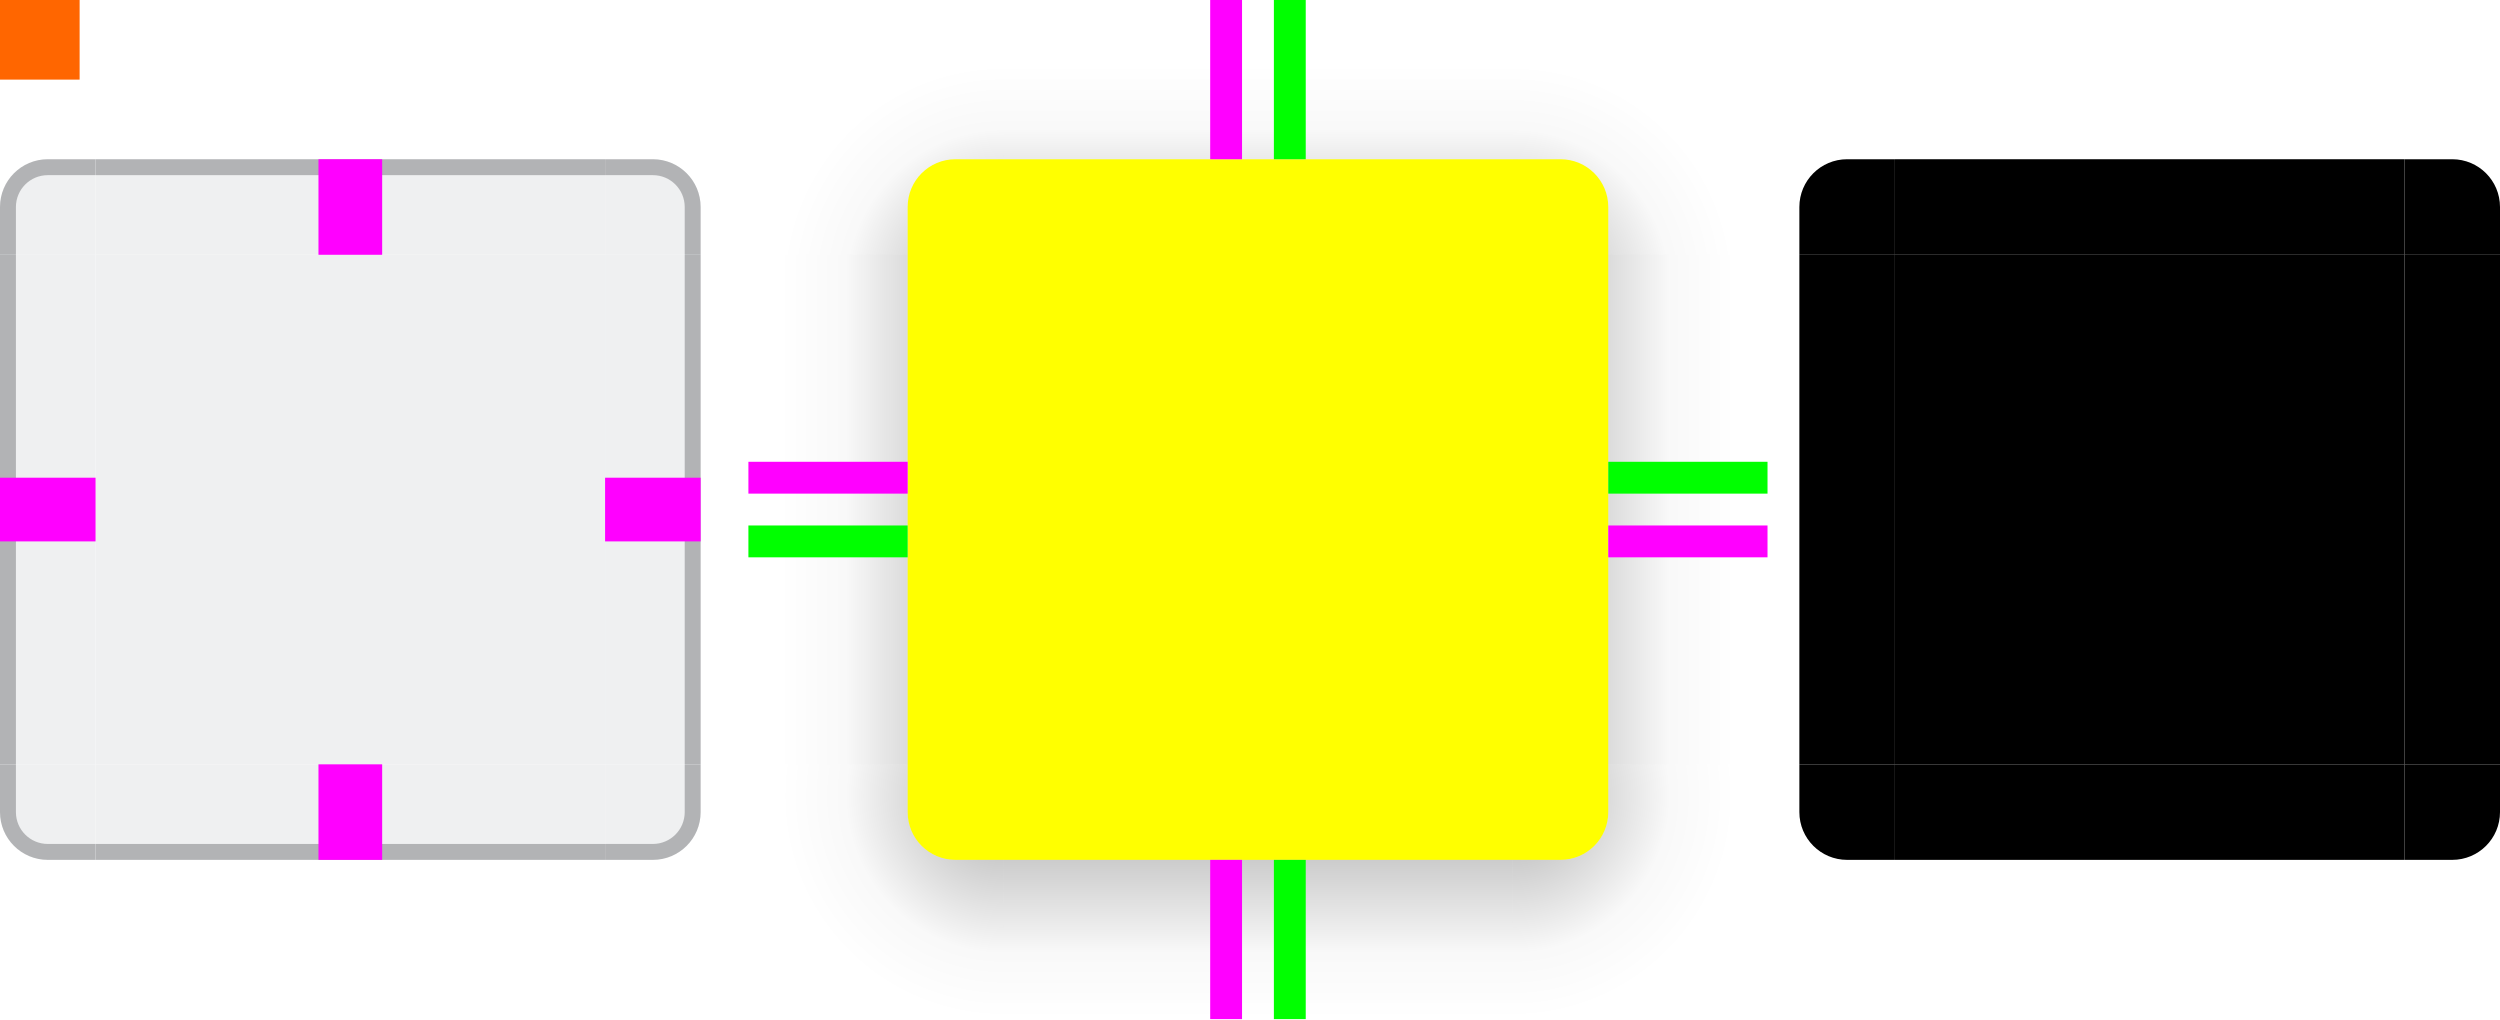
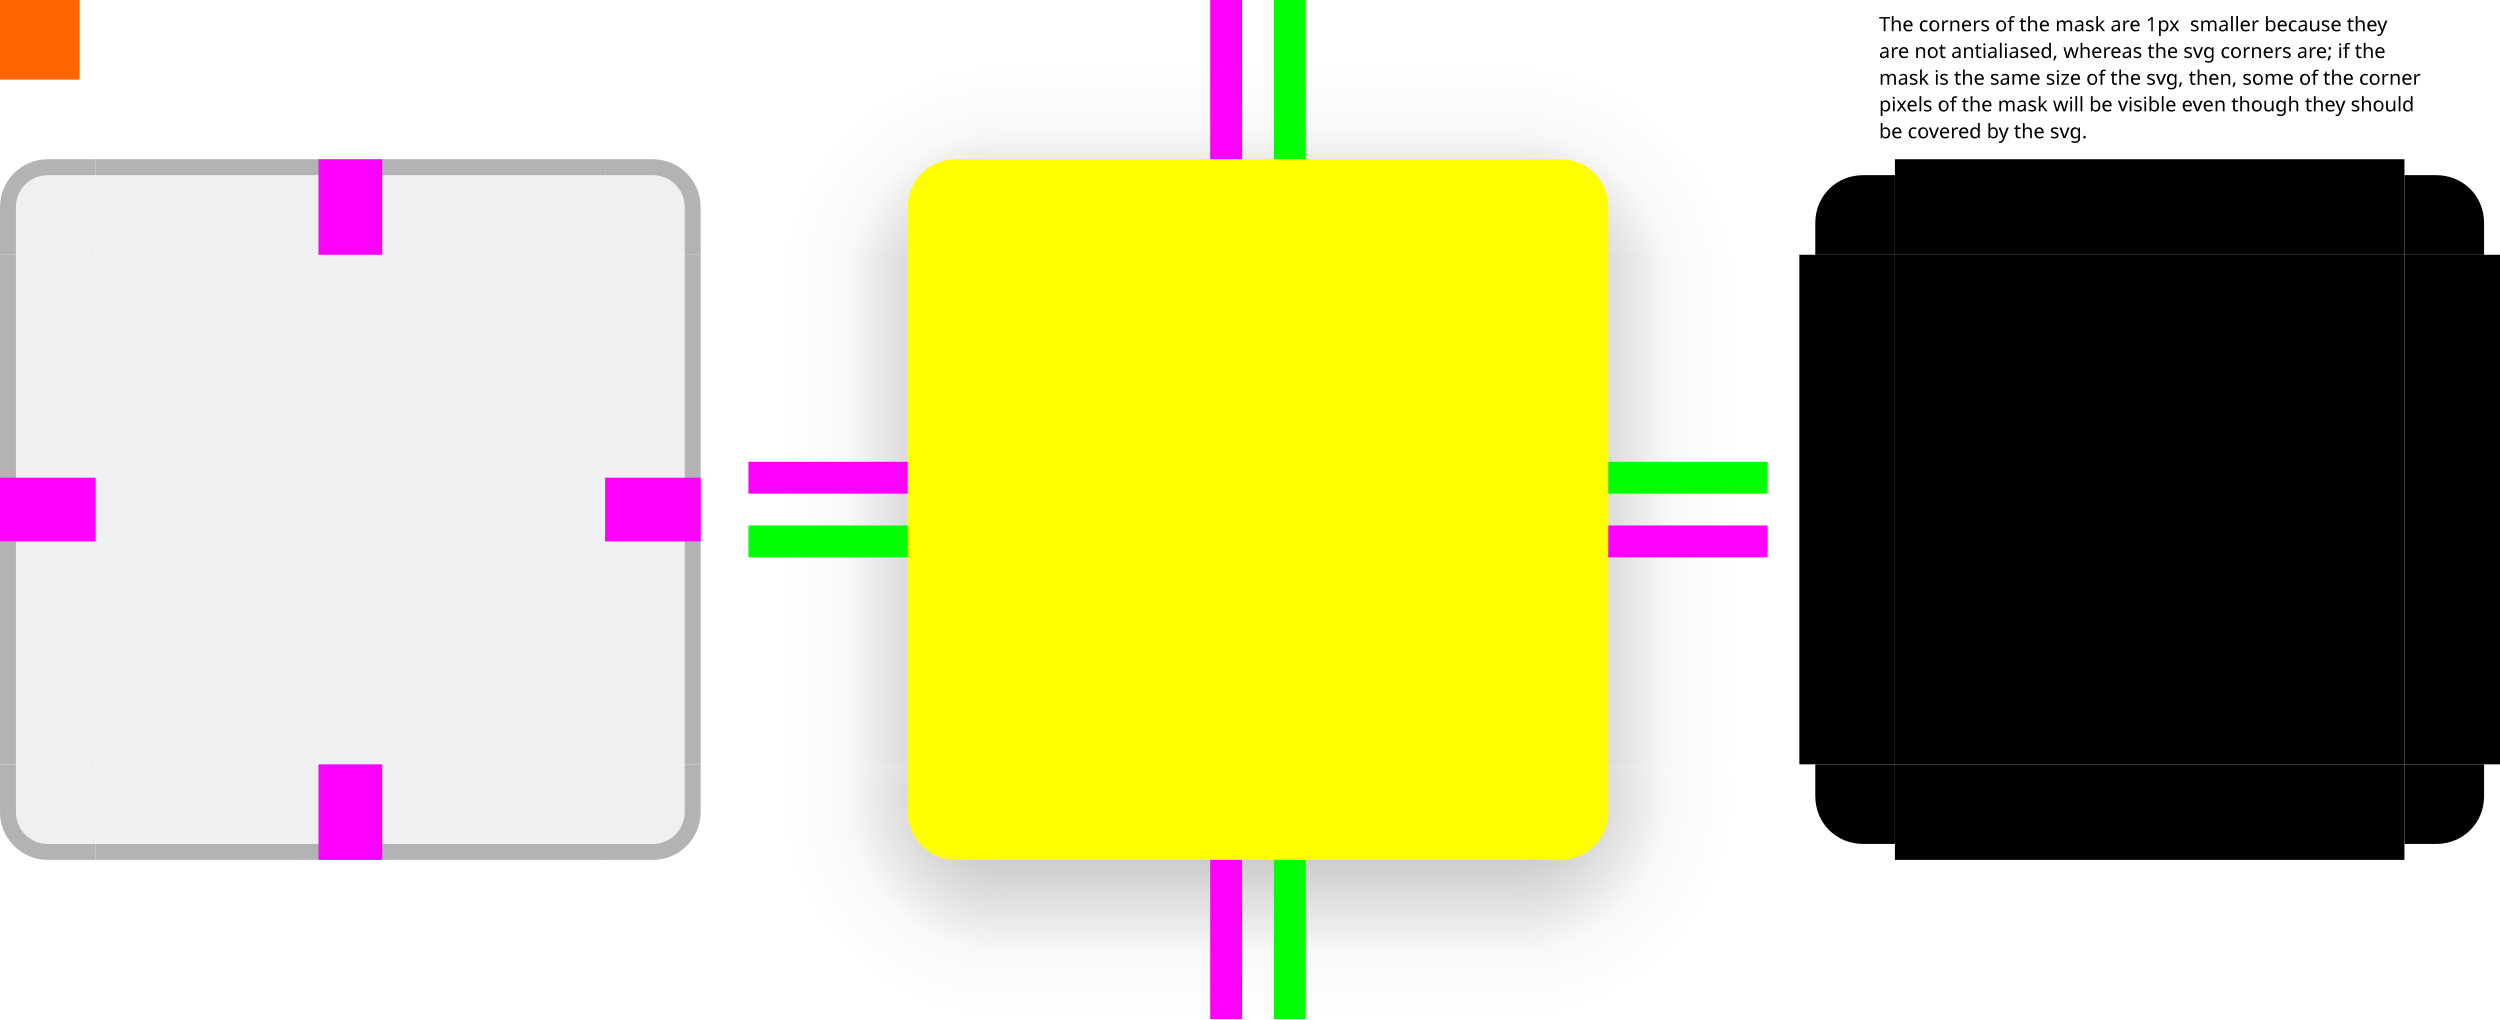
<svg xmlns="http://www.w3.org/2000/svg" xmlns:xlink="http://www.w3.org/1999/xlink" id="svg2" height="64" viewBox="0 0 157 64" width="157" version="1.1">
  <defs id="defs15">
    <style type="text/css" id="current-color-scheme">
            .ColorScheme-Text {
                color:#232629;
                stop-color:#232629;
            }
            .ColorScheme-Background {
                color:#eff0f1;
                stop-color:#eff0f1;
            }
        </style>
    <linearGradient id="shadow-side" gradientUnits="userSpaceOnUse">
      <stop id="stop1762" offset="0" style="stop-color:#000;stop-opacity:.2" />
      <stop id="stop1760" offset=".333" style="stop-color:#000;stop-opacity:.1" />
      <stop id="stop1758" offset=".5" style="stop-color:#000;stop-opacity:.05" />
      <stop id="stop1756" offset=".583" style="stop-color:#000;stop-opacity:.025" />
      <stop id="stop1754" offset="1" style="stop-color:#000;stop-opacity:0" />
    </linearGradient>
    <linearGradient id="shadow-corner" gradientUnits="userSpaceOnUse">
      <stop id="stop11958" offset="0" style="stop-color:#000;stop-opacity:1" />
      <stop id="stop11960" offset=".286" style="stop-color:#000;stop-opacity:.2" />
      <stop id="stop11962" offset=".524" style="stop-color:#000;stop-opacity:.1" />
      <stop id="stop11966" offset=".643" style="stop-color:#000;stop-opacity:.05" />
      <stop id="stop11968" offset=".702" style="stop-color:#000;stop-opacity:.025" />
      <stop id="stop11970" offset="1" style="stop-color:#000;stop-opacity:0" />
    </linearGradient>
    <linearGradient xlink:href="#shadow-side" id="linearGradient1734" gradientUnits="userSpaceOnUse" x1="16" y1="6" x2="16" y2="16" />
    <linearGradient xlink:href="#shadow-side" id="linearGradient1984" gradientUnits="userSpaceOnUse" x1="12" y1="16" x2="2" y2="16" />
    <linearGradient xlink:href="#shadow-side" id="linearGradient4945" gradientUnits="userSpaceOnUse" x1="16" y1="14" x2="16" y2="4" />
    <linearGradient xlink:href="#shadow-side" id="linearGradient8667" gradientUnits="userSpaceOnUse" x1="4" y1="16" x2="14" y2="16" />
    <radialGradient xlink:href="#shadow-corner" id="radialGradient3268" cx="95" cy="50" fx="95" fy="50" r="6.5" gradientUnits="userSpaceOnUse" gradientTransform="matrix(0,2.153846,-2.153846,0,107.6923,-202.6154)" />
    <radialGradient xlink:href="#shadow-corner" id="radialGradient3268-4" cx="95" cy="50" fx="95" fy="50" r="6.5" gradientUnits="userSpaceOnUse" gradientTransform="matrix(0,2.153846,-2.153846,0,107.6923,-202.6154)" />
    <radialGradient xlink:href="#shadow-corner" id="radialGradient3268-6" cx="93.143" cy="50" fx="93.143" fy="50" r="6.5" gradientUnits="userSpaceOnUse" gradientTransform="matrix(0,2.153846,-2.153846,0,107.6923,-202.6154)" />
    <radialGradient xlink:href="#shadow-corner" id="radialGradient3268-6-6" cx="93.143" cy="50" fx="93.143" fy="50" r="6.5" gradientUnits="userSpaceOnUse" gradientTransform="matrix(0,2.153846,-2.153846,0,107.6923,-202.6154)" />
  </defs>
  <rect id="hint-tile-center" height="5" style="fill:#ff6600" width="5" x="0" y="0" />
  <g id="top" transform="translate(6,10)">
    <rect id="rect4152" height="6" style="opacity:1;fill:currentColor" class="ColorScheme-Background" width="32" x="0" y="0" />
    <rect style="fill:currentColor;fill-rule:evenodd;opacity:0.3" class="ColorScheme-Text" id="rect3369" width="32" height="1" x="0" y="0" />
  </g>
  <g id="bottom" transform="translate(6,48)">
    <rect id="rect4148" height="6" style="opacity:1;fill:currentColor" class="ColorScheme-Background" width="32" x="0" y="0" />
    <rect style="fill:currentColor;fill-rule:evenodd;opacity:0.3" class="ColorScheme-Text" id="rect3369-9" width="32" height="1" x="0" y="5" />
  </g>
  <g id="left" transform="translate(0,16)">
    <rect id="rect4144" height="32" style="opacity:1;fill:currentColor" class="ColorScheme-Background" width="6" x="0" y="0" />
    <rect style="fill:currentColor;fill-rule:evenodd;opacity:0.3" class="ColorScheme-Text" id="rect3018-2" width="1" height="32" x="0" y="0" />
  </g>
  <g id="right" transform="translate(38,16)">
    <rect id="rect4140" height="32" style="opacity:1;fill:currentColor" class="ColorScheme-Background" width="6" x="0" y="0" />
    <rect style="fill:currentColor;fill-rule:evenodd;opacity:0.3" class="ColorScheme-Text" id="rect3018" width="1" height="32" x="5" y="0" />
  </g>
  <g id="center" transform="translate(6,16)">
    <rect id="rect4138" height="32" style="opacity:1;fill:currentColor" class="ColorScheme-Background" width="32" x="0" y="0" />
  </g>
  <g id="topleft" transform="translate(0,10)">
    <path d="M 3,0 C 1.343,0 0,1.343 0,3 V 6 H 6 V 0 Z" style="opacity:1;fill:currentColor" class="ColorScheme-Background" id="path3115" />
    <path id="path3118-3-3" style="fill:currentColor;opacity:0.3" class="ColorScheme-Text" d="M 6,0 V 1 H 3 A 2,2 0 0 0 1,3 V 6 H 0 V 3 C 0,1.343 1.343,0 3,0 Z" />
  </g>
  <g id="topright" transform="translate(38,10)">
    <path d="M 0,0 V 6 H 6 V 3 C 6,1.343 4.657,0 3,0 Z" style="opacity:1;fill:currentColor" class="ColorScheme-Background" id="path3118" />
    <path id="path3118-3" style="fill:currentColor;opacity:0.3" class="ColorScheme-Text" d="M 38 10 L 38 11 L 41 11 A 2 2 0 0 1 43 13 L 43 16 L 44 16 L 44 13 C 44 11.343 42.657 10 41 10 L 38 10 z " transform="translate(-38,-10)" />
  </g>
  <g id="bottomleft" transform="translate(0,48)">
    <path d="M 3,6 H 6 V 0 H 0 v 3 c 0,1.657 1.343,3 3,3 z" style="opacity:1;fill:currentColor" class="ColorScheme-Background" id="path3124" />
    <path id="path3118-3-56" style="fill:currentColor;opacity:0.3" class="ColorScheme-Text" d="M 6,6 V 5 H 3 A 2,2 0 0 1 1,3 V 0 H 0 v 3 c 0,1.657 1.343,3 3,3 z" />
  </g>
  <g id="bottomright" transform="translate(38,48)">
    <path d="M 3,6 H 0 V 0 H 6 V 3 C 6,4.657 4.657,6 3,6 Z" style="opacity:1;fill:currentColor" class="ColorScheme-Background" id="path3121" />
    <path id="path3118-3-5" style="fill:currentColor;opacity:0.3" class="ColorScheme-Text" d="M 0,6 V 5 H 3 A 2,2 0 0 0 5,3 V 0 H 6 V 3 C 6,4.657 4.657,6 3,6 Z" />
  </g>
  <rect id="hint-top-margin" height="6" style="fill:#ff00ff" width="4" x="20" y="10" />
  <rect id="hint-bottom-margin" height="6" style="fill:#ff00ff" width="4" x="20" y="48" />
  <rect id="hint-right-margin" height="4" style="fill:#ff00ff" width="6" x="38" y="30" />
  <rect id="hint-left-margin" height="4" style="fill:#ff00ff" width="6" x="0" y="30" />
  <rect id="hint-top-inset" height="9.99999993923e-09" style="fill:#00ff00" width="4" x="20" y="10" />
  <rect id="hint-bottom-inset" height="9.99999993923e-09" style="fill:#00ff00" width="4" x="20" y="54" />
  <rect id="hint-left-inset" height="4" style="fill:#00ff00" width="9.99999993923e-09" x="0" y="30" />
  <rect id="hint-right-inset" height="4" style="fill:#00ff00" width="9.99999993923e-09" x="44" y="30" />
-   <rect id="mask-top" height="6" width="32" x="119" y="10" />
-   <rect id="mask-center" height="32" width="32" x="119" y="16" />
-   <rect id="mask-bottom" height="6" transform="scale(1,-1)" width="32" x="119" y="-54" />
-   <rect id="mask-left" height="32" width="6" x="113" y="16" />
-   <rect id="mask-right" height="32" width="6" x="151" y="16" />
-   <path id="mask-topleft" d="m 116,10 c -1.657,0 -3,1.343 -3,3 v 3 h 6 v -6 z" />
-   <path id="mask-topright" d="m 151,10 v 6 h 6 v -3 c 0,-1.657 -1.343,-3 -3,-3 z" />
-   <path id="mask-bottomleft" d="m 116,54 h 3 v -6 h -6 v 3 c 0,1.657 1.343,3 3,3 z" />
-   <path id="mask-bottomright" d="m 154,54 h -3 v -6 h 6 v 3 c 0,1.657 -1.343,3 -3,3 z" />
  <rect id="rect30894" height="44" rx="3" style="fill:#ffff00;fill-rule:evenodd" width="44" x="57" y="10" ry="3" />
  <g id="shadow-center" transform="translate(63,16)">
    <rect id="rect4908" height="32" style="opacity:0.001;fill-opacity:0.004;fill:#000000" width="32" x="0" y="0" />
  </g>
  <g id="shadow-top" transform="translate(63)">
    <rect id="st" height="10" width="32" style="fill:url(#linearGradient4945);fill-opacity:1" x="0" y="0" />
    <rect id="rect1546" height="6" style="opacity:0.001;fill:#000000;fill-opacity:0.004;fill-rule:evenodd" width="32" y="10" x="0" />
  </g>
  <g id="shadow-bottom" transform="translate(63,48)">
    <rect id="rect1546-6" height="6" style="opacity:0.001;fill:#000000;fill-opacity:0.004;fill-rule:evenodd" width="32" x="0" y="0" />
    <rect id="sb" height="10" width="32" y="6" style="fill:url(#linearGradient1734);fill-opacity:1" x="0" />
  </g>
  <g id="shadow-left" transform="translate(47,16)">
    <rect id="sl" height="32" width="10" style="fill:url(#linearGradient1984);fill-opacity:1" x="0" y="0" />
    <rect id="rect1546-3-7" height="32" style="opacity:0.001;fill:#000000;fill-opacity:0.004;fill-rule:evenodd" width="6" x="10" y="0" />
  </g>
  <g id="shadow-right" transform="translate(95,16)">
    <rect id="rect1546-3" height="32" style="opacity:0.001;fill:#000000;fill-opacity:0.004;fill-rule:evenodd" width="6" x="0" y="0" />
    <rect id="sr" height="32" width="10" x="6" style="fill:url(#linearGradient8667);fill-opacity:1" y="0" />
  </g>
  <rect id="shadow-hint-top-margin" height="10" style="fill:#ff00ff" width="2" x="76" y="0" />
  <rect id="shadow-hint-bottom-margin" height="10" style="fill:#ff00ff" width="2" x="76" y="54" />
  <rect id="shadow-hint-right-margin" height="2" style="fill:#ff00ff" width="10" x="101" y="33" />
  <rect id="shadow-hint-left-margin" height="2" style="fill:#ff00ff" width="10" x="47" y="29" />
  <rect id="shadow-hint-top-inset" height="10" style="fill:#00ff00" width="2" x="80" y="0" />
  <rect id="shadow-hint-bottom-inset" height="10" style="fill:#00ff00" width="2" x="80" y="54" />
  <rect id="shadow-hint-right-inset" height="2" style="fill:#00ff00" width="10" x="101" y="29" />
  <rect id="shadow-hint-left-inset" height="2" style="fill:#00ff00" width="10" x="47" y="33" />
  <g id="shadow-bottomright" transform="translate(95,48)">
    <path d="M 3,6 H 0 V 0 H 6 V 3 C 6,4.657 4.657,6 3,6 Z" style="fill:#000000;fill-opacity:0.004;opacity:0.001" id="path95" />
    <path id="path2368" style="fill:url(#radialGradient3268);fill-opacity:1;fill-rule:evenodd;stroke-width:1" d="M 6,0 V 3 C 6,4.657 4.657,6 3,6 H 0 V 16 H 3 A 13,13 0 0 0 16,3 V 0 Z" />
  </g>
  <g id="shadow-bottomright-9" transform="translate(95,48)" />
  <g id="shadow-bottomleft" transform="matrix(-1,0,0,1,63,48)">
    <path d="M 3,6 H 0 V 0 H 6 V 3 C 6,4.657 4.657,6 3,6 Z" style="opacity:0.001;fill:#000000;fill-opacity:0.004" id="path95-1" />
    <path id="path2368-0" style="fill:url(#radialGradient3268-4);fill-opacity:1;fill-rule:evenodd;stroke-width:1" d="M 6,0 V 3 C 6,4.657 4.657,6 3,6 H 0 V 16 H 3 C 10.18,16 16,10.18 16,3 V 0 Z" />
  </g>
  <g id="shadow-topright" transform="matrix(1,0,0,-1,95,16)">
    <path d="M 3,6 H 0 V 0 H 6 V 3 C 6,4.657 4.657,6 3,6 Z" style="opacity:0.001;fill:#000000;fill-opacity:0.004" id="path95-4" />
    <path id="path2368-7" style="fill:url(#radialGradient3268-6);fill-opacity:1;fill-rule:evenodd;stroke-width:1" d="M 6,0 V 3 C 6,4.657 4.657,6 3,6 H 0 V 16 H 3 C 10.18,16 16,10.18 16,3 V 0 Z" />
  </g>
  <g id="shadow-topleft" transform="rotate(180,31.5,8)">
    <path d="M 3,6 H 0 V 0 H 6 V 3 C 6,4.657 4.657,6 3,6 Z" style="opacity:0.001;fill:#000000;fill-opacity:0.004" id="path95-4-2" />
    <path id="path2368-7-5" style="fill:url(#radialGradient3268-6-6);fill-opacity:1;fill-rule:evenodd;stroke-width:1" d="M 6,0 V 3 C 6,4.657 4.657,6 3,6 H 0 V 16 H 3 A 13,13 0 0 0 16,3 V 0 Z" />
  </g>
+   <rect id="mask-top" height="6" width="32" x="119" y="10" />
+   <rect id="mask-center" height="32" width="32" x="119" y="16" />
+   <rect id="mask-bottom" height="6" transform="scale(1,-1)" width="32" x="119" y="-54" />
+   <rect id="mask-left" height="32" width="6" x="113" y="16" />
+   <rect id="mask-right" height="32" width="6" x="151" y="16" />
+   <path id="mask-topleft" d="m 117,11 c -1.663,0 -3,1.293 -3,3 v 2 h -1 6 v -6 1 z" />
+   <path id="mask-topright" d="m 153,11 c 1.663,0 3,1.293 3,3 v 2 h 1 -6 v -6 1 z" />
+   <path id="mask-bottomright" d="m 153,53 c 1.663,0 3,-1.293 3,-3 v -2 h 1 -6 v 6 -1 z" />
+   <path id="mask-bottomleft" d="m 117,53 c -1.663,0 -3,-1.293 -3,-3 v -2 h -1 6 v 6 -1 z" />
+   <text xml:space="preserve" style="font-stretch:condensed;font-size:1.252px;font-family:Impact;-inkscape-font-specification:'Impact Condensed';text-align:start;text-anchor:start;fill:#ff0000;stroke:#000000;stroke-width:5.729;stroke-linecap:round" x="118" y="1.958" id="text1204">
+     <tspan id="tspan1202" x="118" y="1.958" style="font-style:normal;font-variant:normal;font-weight:normal;font-stretch:normal;font-size:1.252px;font-family:'Noto Sans';-inkscape-font-specification:'Noto Sans';text-align:start;text-anchor:start;fill:#000000;stroke:none;stroke-width:5.729">The corners of the mask are 1px  smaller because they</tspan>
+     <tspan x="118" y="3.637" style="font-style:normal;font-variant:normal;font-weight:normal;font-stretch:normal;font-size:1.252px;font-family:'Noto Sans';-inkscape-font-specification:'Noto Sans';text-align:start;text-anchor:start;fill:#000000;stroke:none;stroke-width:5.729" id="tspan1358">are not antialiased, whereas the svg corners are; if the</tspan>
+     <tspan x="118" y="5.317" style="font-style:normal;font-variant:normal;font-weight:normal;font-stretch:normal;font-size:1.252px;font-family:'Noto Sans';-inkscape-font-specification:'Noto Sans';text-align:start;text-anchor:start;fill:#000000;stroke:none;stroke-width:5.729" id="tspan1360">mask is the same size of the svg, then, some of the corner</tspan>
+     <tspan x="118" y="6.996" style="font-style:normal;font-variant:normal;font-weight:normal;font-stretch:normal;font-size:1.252px;font-family:'Noto Sans';-inkscape-font-specification:'Noto Sans';text-align:start;text-anchor:start;fill:#000000;stroke:none;stroke-width:5.729" id="tspan1362">pixels of the mask will be visible even though they should</tspan>
+     <tspan x="118" y="8.676" style="font-style:normal;font-variant:normal;font-weight:normal;font-stretch:normal;font-size:1.252px;font-family:'Noto Sans';-inkscape-font-specification:'Noto Sans';text-align:start;text-anchor:start;fill:#000000;stroke:none;stroke-width:5.729" id="tspan1364">be covered by the svg.</tspan>
+   </text>
</svg>
